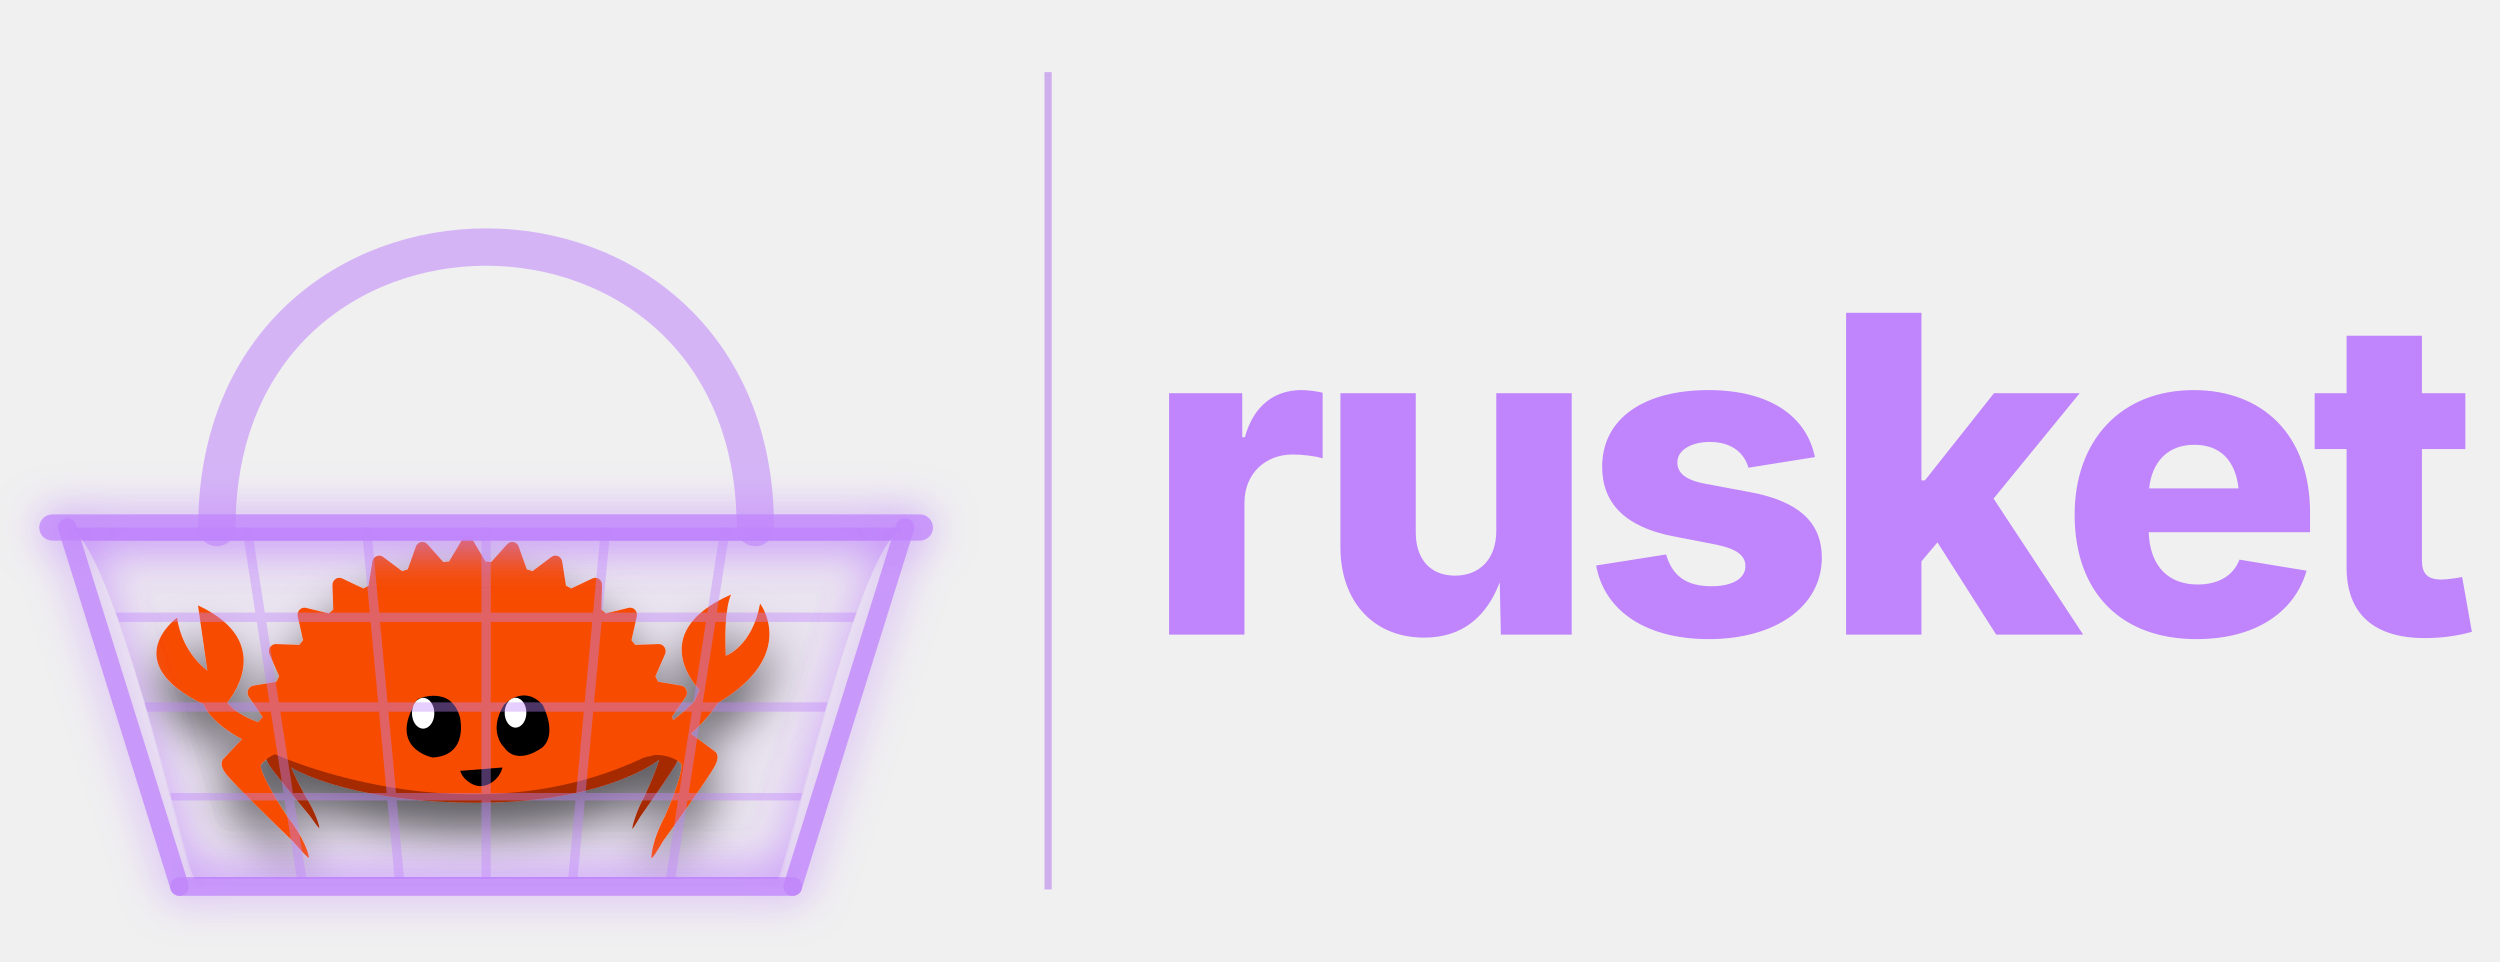
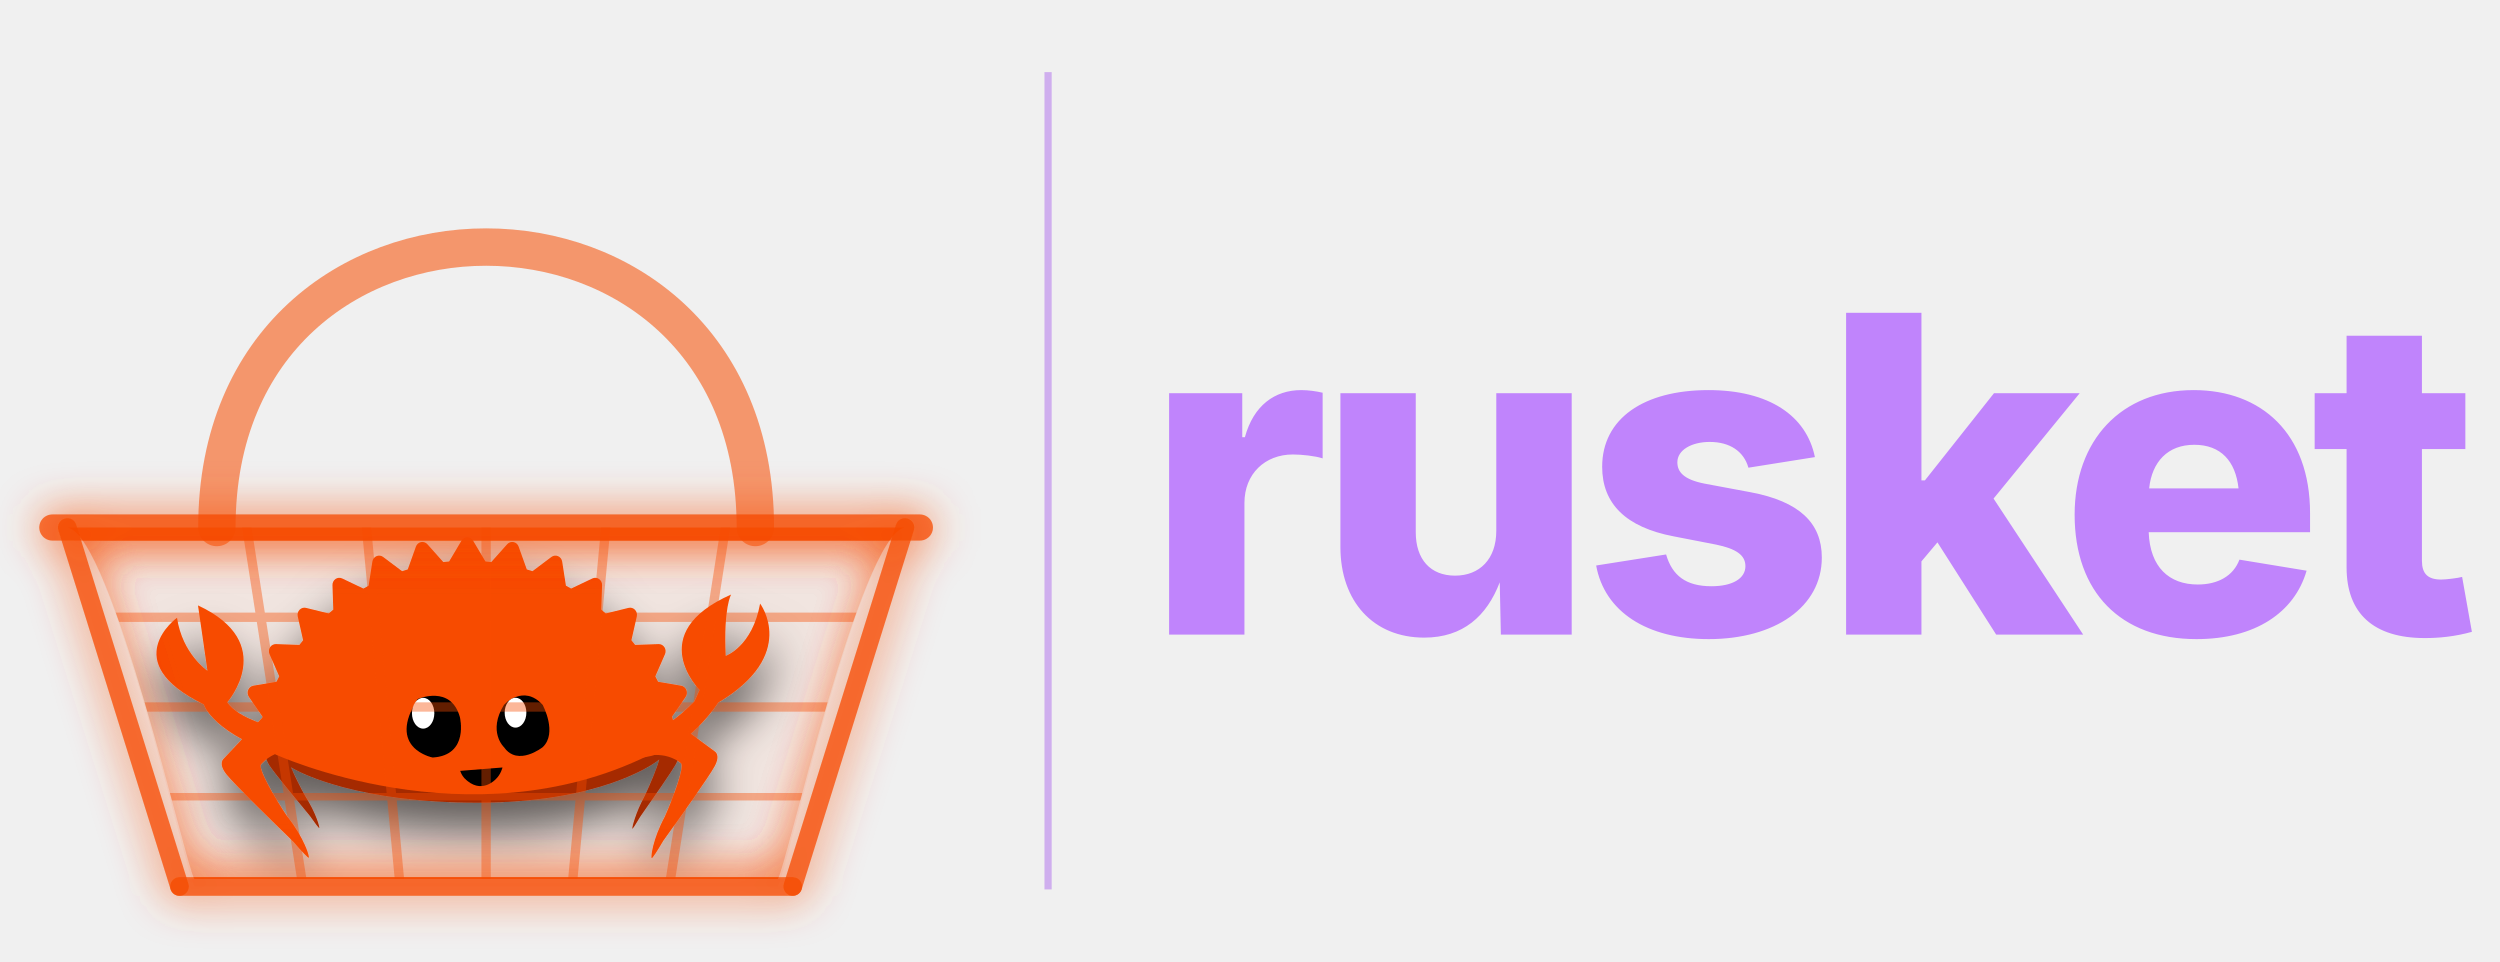
<svg xmlns="http://www.w3.org/2000/svg" viewBox="0 0 520 200" width="100%" height="100%">
  <defs>
    

  </defs>
  <svg x="0" y="10" width="210" height="180" viewBox="100 75 270 225" overflow="visible">
    <defs>
      <filter id="glow9" x="-20%" y="-20%" width="140%" height="140%">
        <feGaussianBlur stdDeviation="6" result="blur" />
        <feMerge>
          <feMergeNode in="blur" />
          <feMergeNode in="SourceGraphic" />
        </feMerge>
      </filter>
      <filter id="shadow9" x="-50%" y="-50%" width="200%" height="200%">
        <feDropShadow dx="0" dy="8" stdDeviation="6" flood-color="#000000" flood-opacity="0.6" />
      </filter>
      <clipPath id="clip9">
        <path d="M 118,200 C 130,202 150,292 152,294 L 308,294 C 310,292 330,202 342,200 Z" />
      </clipPath>
    </defs>
    <style>
      .f9 { animation: bobble9 3s infinite ease-in-out; transform-origin: 230px 150px; }
      .b9 { animation: pg9 4s infinite alternate ease-in-out; }
      @keyframes bobble9 {
        0%   { transform: translateY(0px) rotate(0deg); }
        50%  { transform: translateY(-8px) rotate(1deg); }
        100% { transform: translateY(0px) rotate(0deg); }
      }
      @keyframes pg9 {
-         0%   { stroke: #9333EA; }
-         100% { stroke: #C084FC; filter: drop-shadow(0 0 8px #C084FC); }
+         0%   { stroke: #F74C00; }
+         100% { stroke: #F74C00; filter: drop-shadow(0 0 8px #F74C00); }
      }
    </style>
-     <path d="M 158 200 C 158 100, 302 100, 302 200" fill="none" stroke="#C084FC" opacity="0.55" stroke-width="10" stroke-linecap="round" />
-     <path d="M 118,200 C 130,202 150,294 152,296 L 308,296 C 310,294 330,202 342,200 Z" fill="#9333EA" fill-opacity="0.07" stroke="none" />
+     <path d="M 158 200 C 158 100, 302 100, 302 200" fill="none" stroke="#F74C00" opacity="0.55" stroke-width="10" stroke-linecap="round" />
+     <path d="M 118,200 C 130,202 150,294 152,296 L 308,296 C 310,294 330,202 342,200 Z" fill="#F74C00" fill-opacity="0.07" stroke="none" />
    <g clip-path="url(#clip9)">
      <g class="f9" filter="url(#shadow9)">
        <g transform="translate(140, 190) scale(0.14)">
          <g transform="matrix(1,0,0,1,1009.4,506.362)">
            <path d="M0,-7.203L-12.072,-32.209C-12.009,-33.156 -11.961,-34.107 -11.961,-35.062C-11.961,-63.408 -41.439,-89.533 -91.03,-110.451L-91.03,-93.058C-95.866,-94.977 -100.901,-96.845 -106.147,-98.651L-106.147,-106.759C-177.021,-132.319 -282.53,-148.537 -400.388,-148.537C-503.361,-148.537 -596.917,-136.157 -666.179,-115.983L-666.179,-87.737L-666.181,-87.737L-666.181,-121.925C-737.141,-99.375 -781.135,-68.048 -781.135,-33.41C-781.135,-27.95 -780.034,-22.572 -777.918,-17.297L-785.146,-4.43C-785.146,-4.43 -790.938,3.082 -780.74,18.932C-771.746,32.909 -726.692,87.617 -702.913,116.267C-692.699,130.954 -685.772,140.001 -685.167,139.126C-684.212,137.74 -691.518,110.165 -711.802,78.703C-721.268,61.808 -732.57,39.42 -739.356,22.884C-720.414,34.874 -609.126,90.913 -382.124,90.685C-150.13,90.453 -47.009,17.834 -35.691,7.948C-39.646,23.837 -53.159,55.981 -63.936,78.586C-81.642,110.917 -88.056,139.064 -87.232,140.456C-86.708,141.334 -80.667,132.015 -71.756,116.913C-51.025,87.37 -11.739,30.974 -3.889,16.608C5.007,0.323 0,-7.203 0,-7.203" style="fill:rgb(165,43,0);fill-rule:nonzero;" />
          </g>
          <g transform="matrix(1,0,0,1,1079.49,294.885)">
            <path d="M0,204.135L-79.343,145.689C-80.088,143.089 -80.833,140.488 -81.603,137.908L-55.541,100.154C-52.881,96.314 -52.345,91.322 -54.072,86.943C-55.803,82.585 -59.587,79.461 -64.062,78.696L-108.128,71.217C-109.837,67.732 -111.626,64.301 -113.422,60.898L-94.907,18.51C-93.004,14.193 -93.402,9.175 -95.929,5.256C-98.446,1.319 -102.715,-0.981 -107.267,-0.802L-151.991,0.823C-154.306,-2.193 -156.658,-5.18 -159.058,-8.114L-148.78,-53.546C-147.738,-58.158 -149.054,-62.989 -152.267,-66.34C-155.462,-69.679 -160.105,-71.062 -164.52,-69.979L-208.082,-59.27C-210.902,-61.763 -213.77,-64.223 -216.67,-66.635L-215.103,-113.276C-214.935,-117.997 -217.136,-122.484 -220.915,-125.105C-224.692,-127.741 -229.485,-128.137 -233.616,-126.179L-274.254,-106.858C-277.527,-108.736 -280.819,-110.595 -284.146,-112.395L-291.327,-158.356C-292.056,-163.012 -295.051,-166.968 -299.246,-168.774C-303.431,-170.591 -308.222,-170.002 -311.894,-167.238L-348.126,-140.053C-351.695,-141.238 -355.279,-142.373 -358.905,-143.46L-374.522,-187.045C-376.11,-191.488 -379.772,-194.751 -384.238,-195.669C-388.688,-196.578 -393.266,-195.037 -396.352,-191.589L-426.851,-157.47C-430.536,-157.893 -434.228,-158.28 -437.927,-158.601L-461.476,-198.277C-463.86,-202.295 -468.073,-204.741 -472.615,-204.741C-477.144,-204.741 -481.365,-202.295 -483.733,-198.277L-507.288,-158.601C-510.989,-158.28 -514.696,-157.893 -518.376,-157.47L-548.875,-191.589C-551.965,-195.037 -556.559,-196.578 -560.997,-195.669C-565.457,-194.739 -569.125,-191.488 -570.704,-187.045L-586.333,-143.46C-589.954,-142.373 -593.538,-141.23 -597.113,-140.053L-633.333,-167.238C-637.016,-170.012 -641.811,-170.599 -646.001,-168.774C-650.182,-166.968 -653.189,-163.012 -653.914,-158.356L-661.1,-112.395C-664.422,-110.595 -667.714,-108.746 -670.995,-106.858L-711.629,-126.179C-715.756,-128.145 -720.574,-127.741 -724.333,-125.105C-728.106,-122.484 -730.313,-117.997 -730.143,-113.276L-728.581,-66.635C-731.475,-64.223 -734.337,-61.763 -737.172,-59.27L-780.726,-69.979C-785.149,-71.053 -789.788,-69.679 -792.991,-66.34C-796.212,-62.989 -797.517,-58.158 -796.482,-53.546L-786.225,-8.114C-788.603,-5.169 -790.958,-2.193 -793.267,0.823L-837.991,-0.802C-842.504,-0.937 -846.812,1.319 -849.334,5.256C-851.861,9.175 -852.244,14.193 -850.363,18.51L-831.835,60.898C-833.634,64.301 -835.421,67.732 -837.144,71.217L-881.207,78.696C-885.686,79.45 -889.459,82.572 -891.201,86.943C-892.929,91.322 -892.368,96.314 -889.727,100.154L-863.661,137.908C-863.862,138.575 -864.048,139.247 -864.248,139.916L-937.944,218.201C-937.944,218.201 -949.24,227.052 -932.797,247.855C-918.297,266.206 -843.846,338.951 -804.526,377.06C-787.92,396.408 -776.542,408.389 -775.354,407.353C-773.478,405.708 -783.326,370.506 -816.036,329.204C-841.252,292.148 -873.977,235.155 -866.303,228.586C-866.303,228.586 -857.574,217.505 -840.061,209.529C-839.42,210.041 -840.723,209.022 -840.061,209.529C-840.061,209.529 -470.466,380.02 -127.632,212.413C-88.468,205.388 -64.759,226.368 -64.759,226.368C-56.583,231.108 -77.755,289.712 -95.166,328.505C-118.845,372.555 -122.317,406.927 -120.31,408.119C-119.042,408.876 -110.427,395.766 -98.138,374.902C-67.814,332.649 -10.492,252.1 0,232.534C11.895,210.352 0,204.135 0,204.135" style="fill:rgb(247,76,0);fill-rule:nonzero;" />
          </g>
          <g transform="matrix(1,0,0,1,917.896,244.679)">
            <path d="M0,232.466C0,232.466 53.179,230 123.032,159.004L132.93,137.025C132.93,137.025 24.513,29.177 193.048,-45.266C193.048,-45.266 178.293,-21.154 182.622,72.006C182.622,72.006 233.437,54.357 248.336,-27.934C248.336,-27.934 322.456,69.79 167.834,161.443C167.834,161.443 95.294,277.732 -6.971,266.593L0,232.466Z" style="fill:rgb(247,76,0);fill-rule:nonzero;" />
          </g>
          <g transform="matrix(1,0,0,1,676.997,488.361)">
            <path d="M0,-78.192C0,-78.192 36.935,-118.635 73.871,-78.192C73.871,-78.192 102.893,-24.265 73.871,2.695C73.871,2.695 26.384,40.443 0,2.695C0,2.695 -31.658,-26.964 0,-78.192" style="fill-rule:nonzero;" />
          </g>
          <g transform="matrix(1,0,0,1,719.761,425.169)">
            <path d="M0,0.004C0,15.75 -9.282,28.518 -20.732,28.518C-32.18,28.518 -41.462,15.75 -41.462,0.004C-41.462,-15.746 -32.18,-28.514 -20.732,-28.514C-9.282,-28.514 0,-15.746 0,0.004" style="fill:white;fill-rule:nonzero;" />
          </g>
          <g transform="matrix(1,0,0,1,512.148,482.736)">
            <path d="M0,-83.609C0,-83.609 63.355,-111.661 80.648,-49.047C80.648,-49.047 98.762,23.933 28.618,28.052C28.618,28.052 -60.826,10.824 0,-83.609" style="fill-rule:nonzero;" />
          </g>
          <g transform="matrix(1,0,0,1,543.968,426.204)">
            <path d="M0,0.002C0,16.241 -9.572,29.411 -21.381,29.411C-33.185,29.411 -42.76,16.241 -42.76,0.002C-42.76,-16.242 -33.185,-29.409 -21.381,-29.409C-9.572,-29.409 0,-16.242 0,0.002" style="fill:white;fill-rule:nonzero;" />
          </g>
          <g transform="matrix(1,0,0,1,593.317,576.574)">
            <path d="M0,-40.271L80.796,-46.755C80.796,-46.755 78.058,-33.749 67.517,-23.986C67.517,-23.986 39.727,6.484 7.844,-26.519C7.844,-26.519 2.627,-32.148 0,-40.271" style="fill-rule:nonzero;" />
          </g>
          <g transform="matrix(1,0,0,1,269.796,270.778)">
            <path d="M0,190.741C-0.667,190.741 -1.321,190.79 -1.973,190.842C-28.207,184.871 -101.946,165.657 -121.437,134.479C-121.437,134.479 -22.21,21.607 -177.297,-50.54L-159.24,74.338C-159.24,74.338 -207.049,42.389 -217.366,-27.008C-217.366,-27.008 -333.789,57.486 -165.982,138.466C-165.982,138.466 -150.762,195.653 -4.633,241.281L-4.526,240.846C-3.055,241.118 -1.549,241.281 0,241.281C13.808,241.281 25.003,229.969 25.003,216.01C25.003,202.054 13.808,190.741 0,190.741" style="fill:rgb(247,76,0);fill-rule:nonzero;" />
          </g>
        </g>
      </g>
    </g>
    <polygon points="120,200 150,290 310,290 340,200" fill="none" />
    <g clip-path="url(#clip9)">
      <g filter="url(#glow9)">
-         <line x1="114" y1="200" x2="346" y2="200" stroke="#C084FC" stroke-width="7" stroke-linecap="round" opacity="0.75" />
-         <line x1="148" y1="296" x2="312" y2="296" stroke="#C084FC" stroke-width="5" stroke-linecap="round" opacity="0.75" />
-         <line x1="118" y1="200" x2="148" y2="296" stroke="#C084FC" stroke-width="5" stroke-linecap="round" opacity="0.75" />
-         <line x1="342" y1="200" x2="312" y2="296" stroke="#C084FC" stroke-width="5" stroke-linecap="round" opacity="0.75" />
+         <line x1="114" y1="200" x2="346" y2="200" stroke="#F74C00" stroke-width="7" stroke-linecap="round" opacity="0.75" />
+         <line x1="148" y1="296" x2="312" y2="296" stroke="#F74C00" stroke-width="5" stroke-linecap="round" opacity="0.75" />
+         <line x1="118" y1="200" x2="148" y2="296" stroke="#F74C00" stroke-width="5" stroke-linecap="round" opacity="0.75" />
+         <line x1="342" y1="200" x2="312" y2="296" stroke="#F74C00" stroke-width="5" stroke-linecap="round" opacity="0.75" />
      </g>
-       <g stroke="#C084FC" stroke-linecap="round" opacity="0.4">
+       <g stroke="#F74C00" stroke-linecap="round" opacity="0.4">
        <line x1="120" y1="224" x2="340" y2="224" stroke-width="2.5" />
        <line x1="124" y1="248" x2="336" y2="248" stroke-width="2.5" />
        <line x1="130" y1="272" x2="330" y2="272" stroke-width="2" />
        <line x1="166" y1="200" x2="181" y2="296" stroke-width="2.5" />
        <line x1="198" y1="200" x2="207" y2="296" stroke-width="2.5" />
        <line x1="230" y1="200" x2="230" y2="296" stroke-width="2.5" />
        <line x1="262" y1="200" x2="253" y2="296" stroke-width="2.5" />
        <line x1="294" y1="200" x2="279" y2="296" stroke-width="2.5" />
      </g>
    </g>
    <g filter="url(#glow9)">
-       <line x1="114" y1="200" x2="346" y2="200" stroke="#C084FC" stroke-width="7" stroke-linecap="round" opacity="0.75" />
-       <line x1="148" y1="296" x2="312" y2="296" stroke="#C084FC" stroke-width="5" stroke-linecap="round" opacity="0.75" />
-       <line x1="118" y1="200" x2="148" y2="296" stroke="#C084FC" stroke-width="5" stroke-linecap="round" opacity="0.75" />
-       <line x1="342" y1="200" x2="312" y2="296" stroke="#C084FC" stroke-width="5" stroke-linecap="round" opacity="0.75" />
+       <line x1="114" y1="200" x2="346" y2="200" stroke="#F74C00" stroke-width="7" stroke-linecap="round" opacity="0.75" />
+       <line x1="148" y1="296" x2="312" y2="296" stroke="#F74C00" stroke-width="5" stroke-linecap="round" opacity="0.75" />
+       <line x1="118" y1="200" x2="148" y2="296" stroke="#F74C00" stroke-width="5" stroke-linecap="round" opacity="0.75" />
+       <line x1="342" y1="200" x2="312" y2="296" stroke="#F74C00" stroke-width="5" stroke-linecap="round" opacity="0.75" />
    </g>
  </svg>
  <line x1="218" y1="15" x2="218" y2="185" stroke="#9333EA" stroke-width="1.5" opacity="0.35" />
  <text x="238" y="132" font-family="Inter, system-ui, -apple-system, sans-serif" font-weight="800" font-size="92px" fill="#C084FC" letter-spacing="-3px">rusket</text>
</svg>
